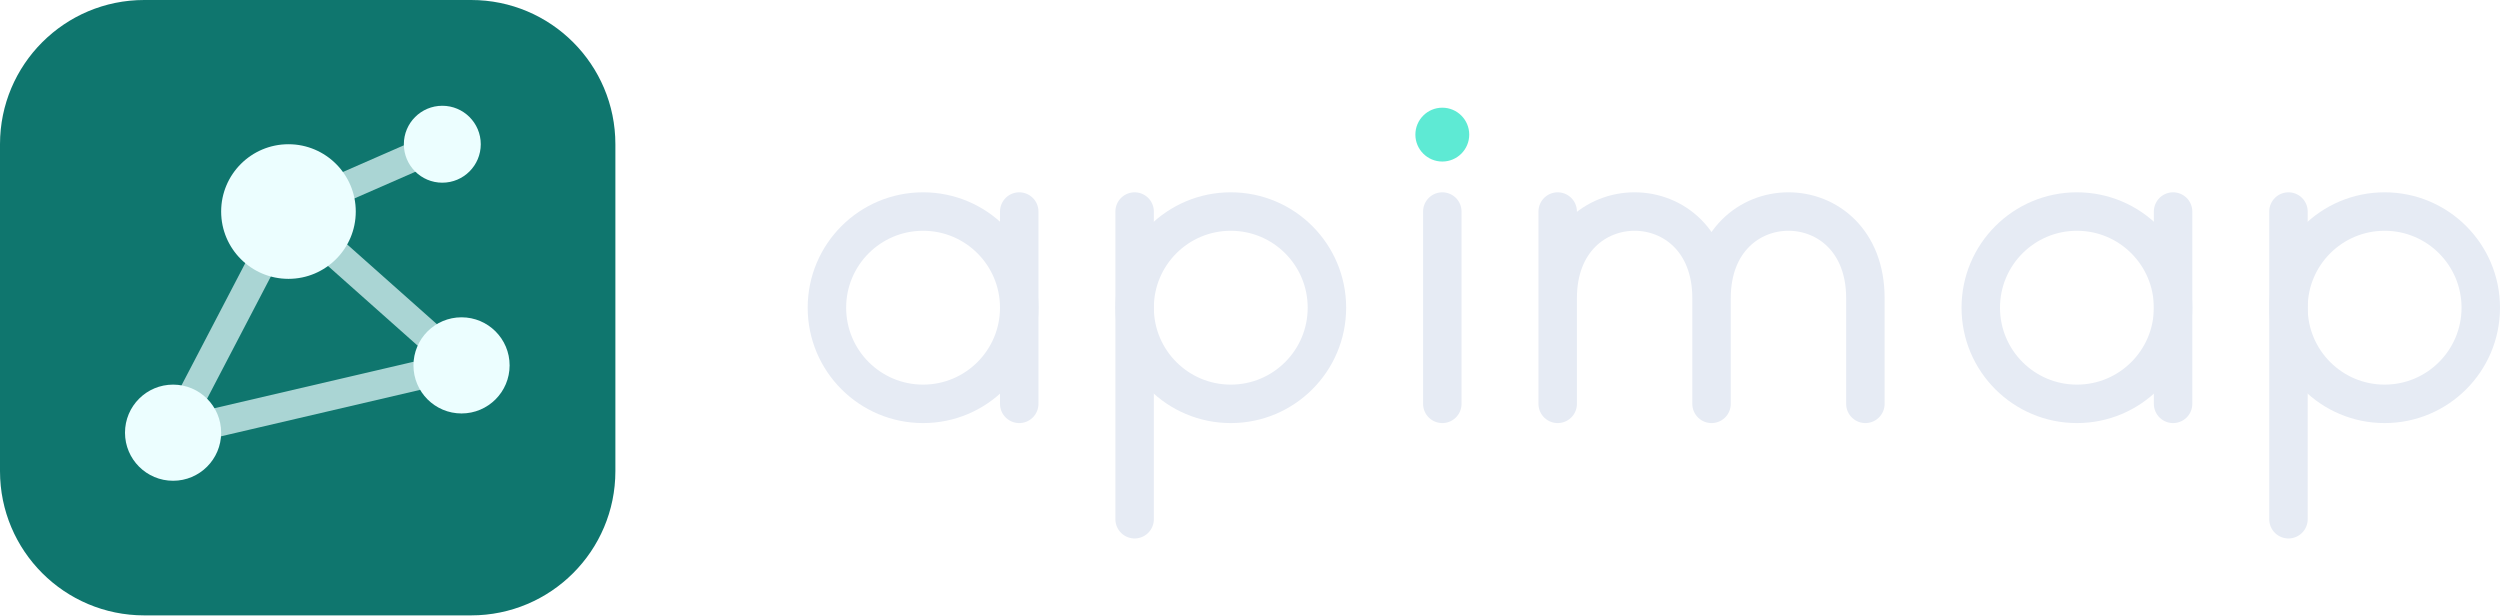
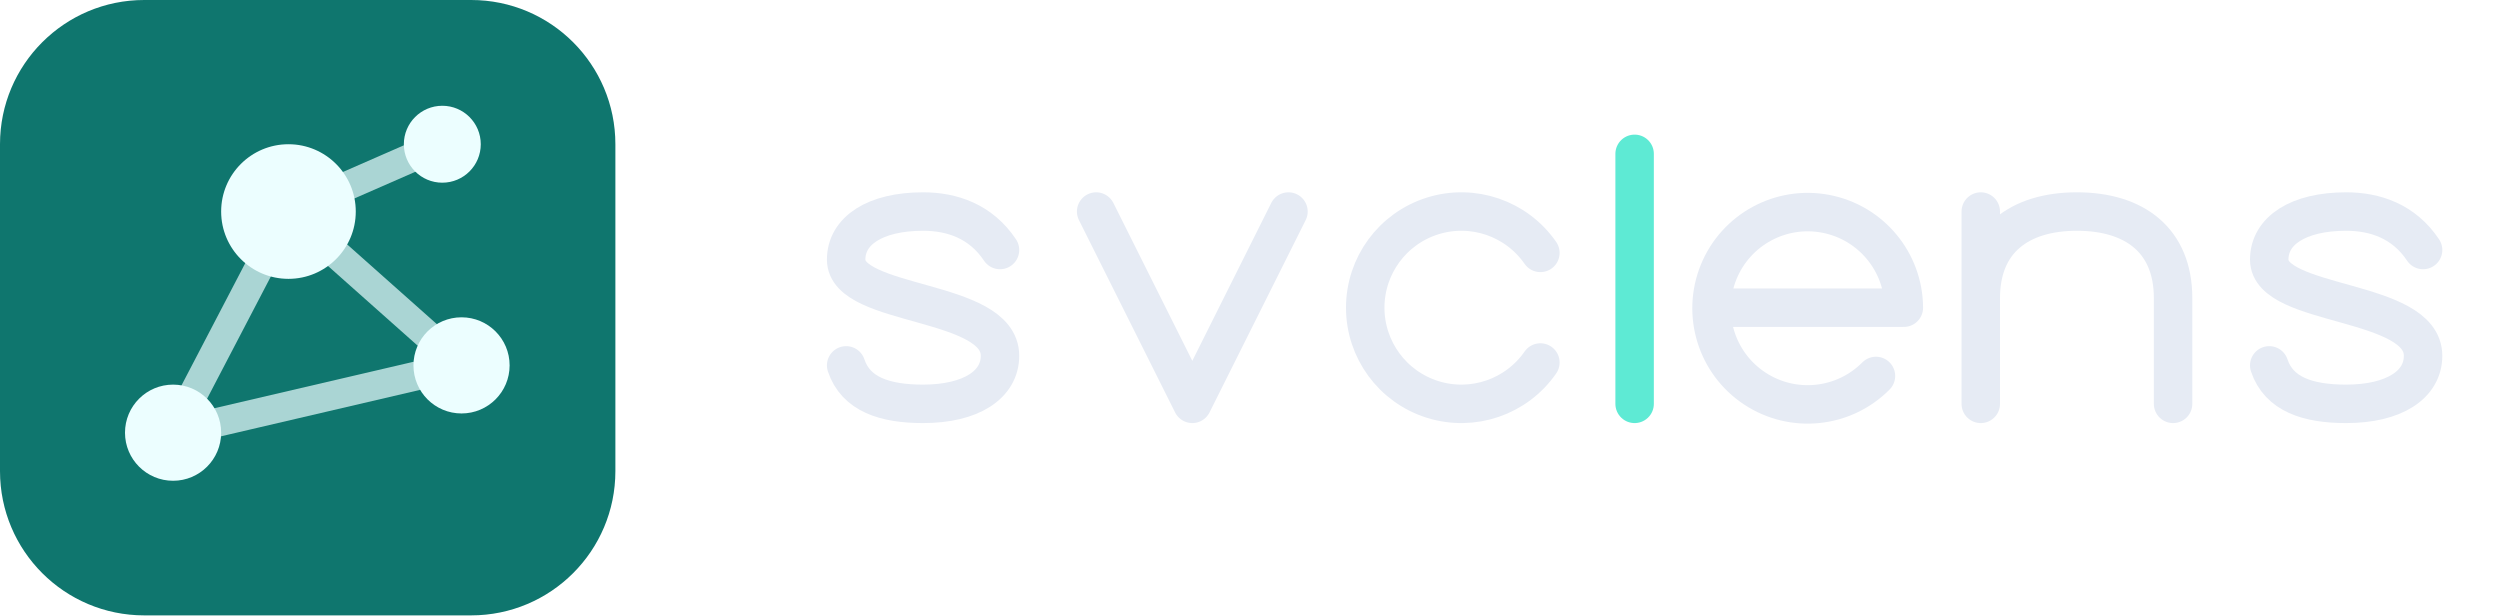
- <svg xmlns="http://www.w3.org/2000/svg" viewBox="0 0 260 64" width="260" height="64" role="img" aria-label="apimap">
-   <g transform="translate(0 0)">
+ <svg xmlns="http://www.w3.org/2000/svg" viewBox="0 0 260 64" width="260" height="64" role="img" aria-label="svclens">
+   <g>
    <rect width="64" height="64" rx="15" fill="#0f766e" />
    <g stroke="#ecfeff" stroke-width="3" stroke-linecap="round" opacity=".7">
      <path d="M18 45 30 22 48 38Z" fill="none" stroke-linejoin="round" />
      <path d="M30 22 46 15" />
    </g>
    <g fill="#ecfeff">
      <circle cx="18" cy="45" r="5" />
      <circle cx="30" cy="22" r="7" />
      <circle cx="48" cy="38" r="5" />
      <circle cx="46" cy="15" r="4" />
    </g>
  </g>
  <g transform="translate(84 20)" fill="none" stroke="#e6ebf4" stroke-width="4" stroke-linecap="round" stroke-linejoin="round">
    <g transform="translate(0 0)">
-       <circle cx="12" cy="12" r="10" />
-       <path d="M22 2V22" />
+       <path d="M20 6C18 3 15 2 12 2C7 2 4 4 4 7C4 12 20 11 20 17C20 20 17 22 12 22C8 22 5 21 4 18" />
    </g>
-     <g transform="translate(32 0)">
-       <circle cx="12" cy="12" r="10" />
-       <path d="M2 2V34" />
+     <g transform="translate(28 0)">
+       <path d="M2 2L12 22L22 2" />
    </g>
-     <g transform="translate(64 0)">
-       <path d="M2 2V22" />
+     <g transform="translate(56 0)">
+       <path d="M20.2 6.3A10 10 0 1 0 20.2 17.7" />
    </g>
-     <g transform="translate(76 0)">
-       <path d="M2 2V22M2 11C2 5 6 2 10 2S18 5 18 11V22M18 11C18 5 22 2 26 2S34 5 34 11V22" />
+     <g transform="translate(84 0)">
+       <path d="M2 -4V22" stroke="#5eead4" />
+     </g>
+     <g transform="translate(92 0)">
+       <path d="M2 12H22A10 10 0 1 0 19.1 19.1" />
    </g>
    <g transform="translate(120 0)">
-       <circle cx="12" cy="12" r="10" />
-       <path d="M22 2V22" />
+       <path d="M2 2V22M2 11C2 5 6 2 12 2S22 5 22 11V22" />
    </g>
-     <g transform="translate(152 0)">
-       <circle cx="12" cy="12" r="10" />
-       <path d="M2 2V34" />
+     <g transform="translate(148 0)">
+       <path d="M20 6C18 3 15 2 12 2C7 2 4 4 4 7C4 12 20 11 20 17C20 20 17 22 12 22C8 22 5 21 4 18" />
    </g>
-     <circle cx="66" cy="-6" r="2.8" fill="#5eead4" stroke="none" />
  </g>
</svg>
